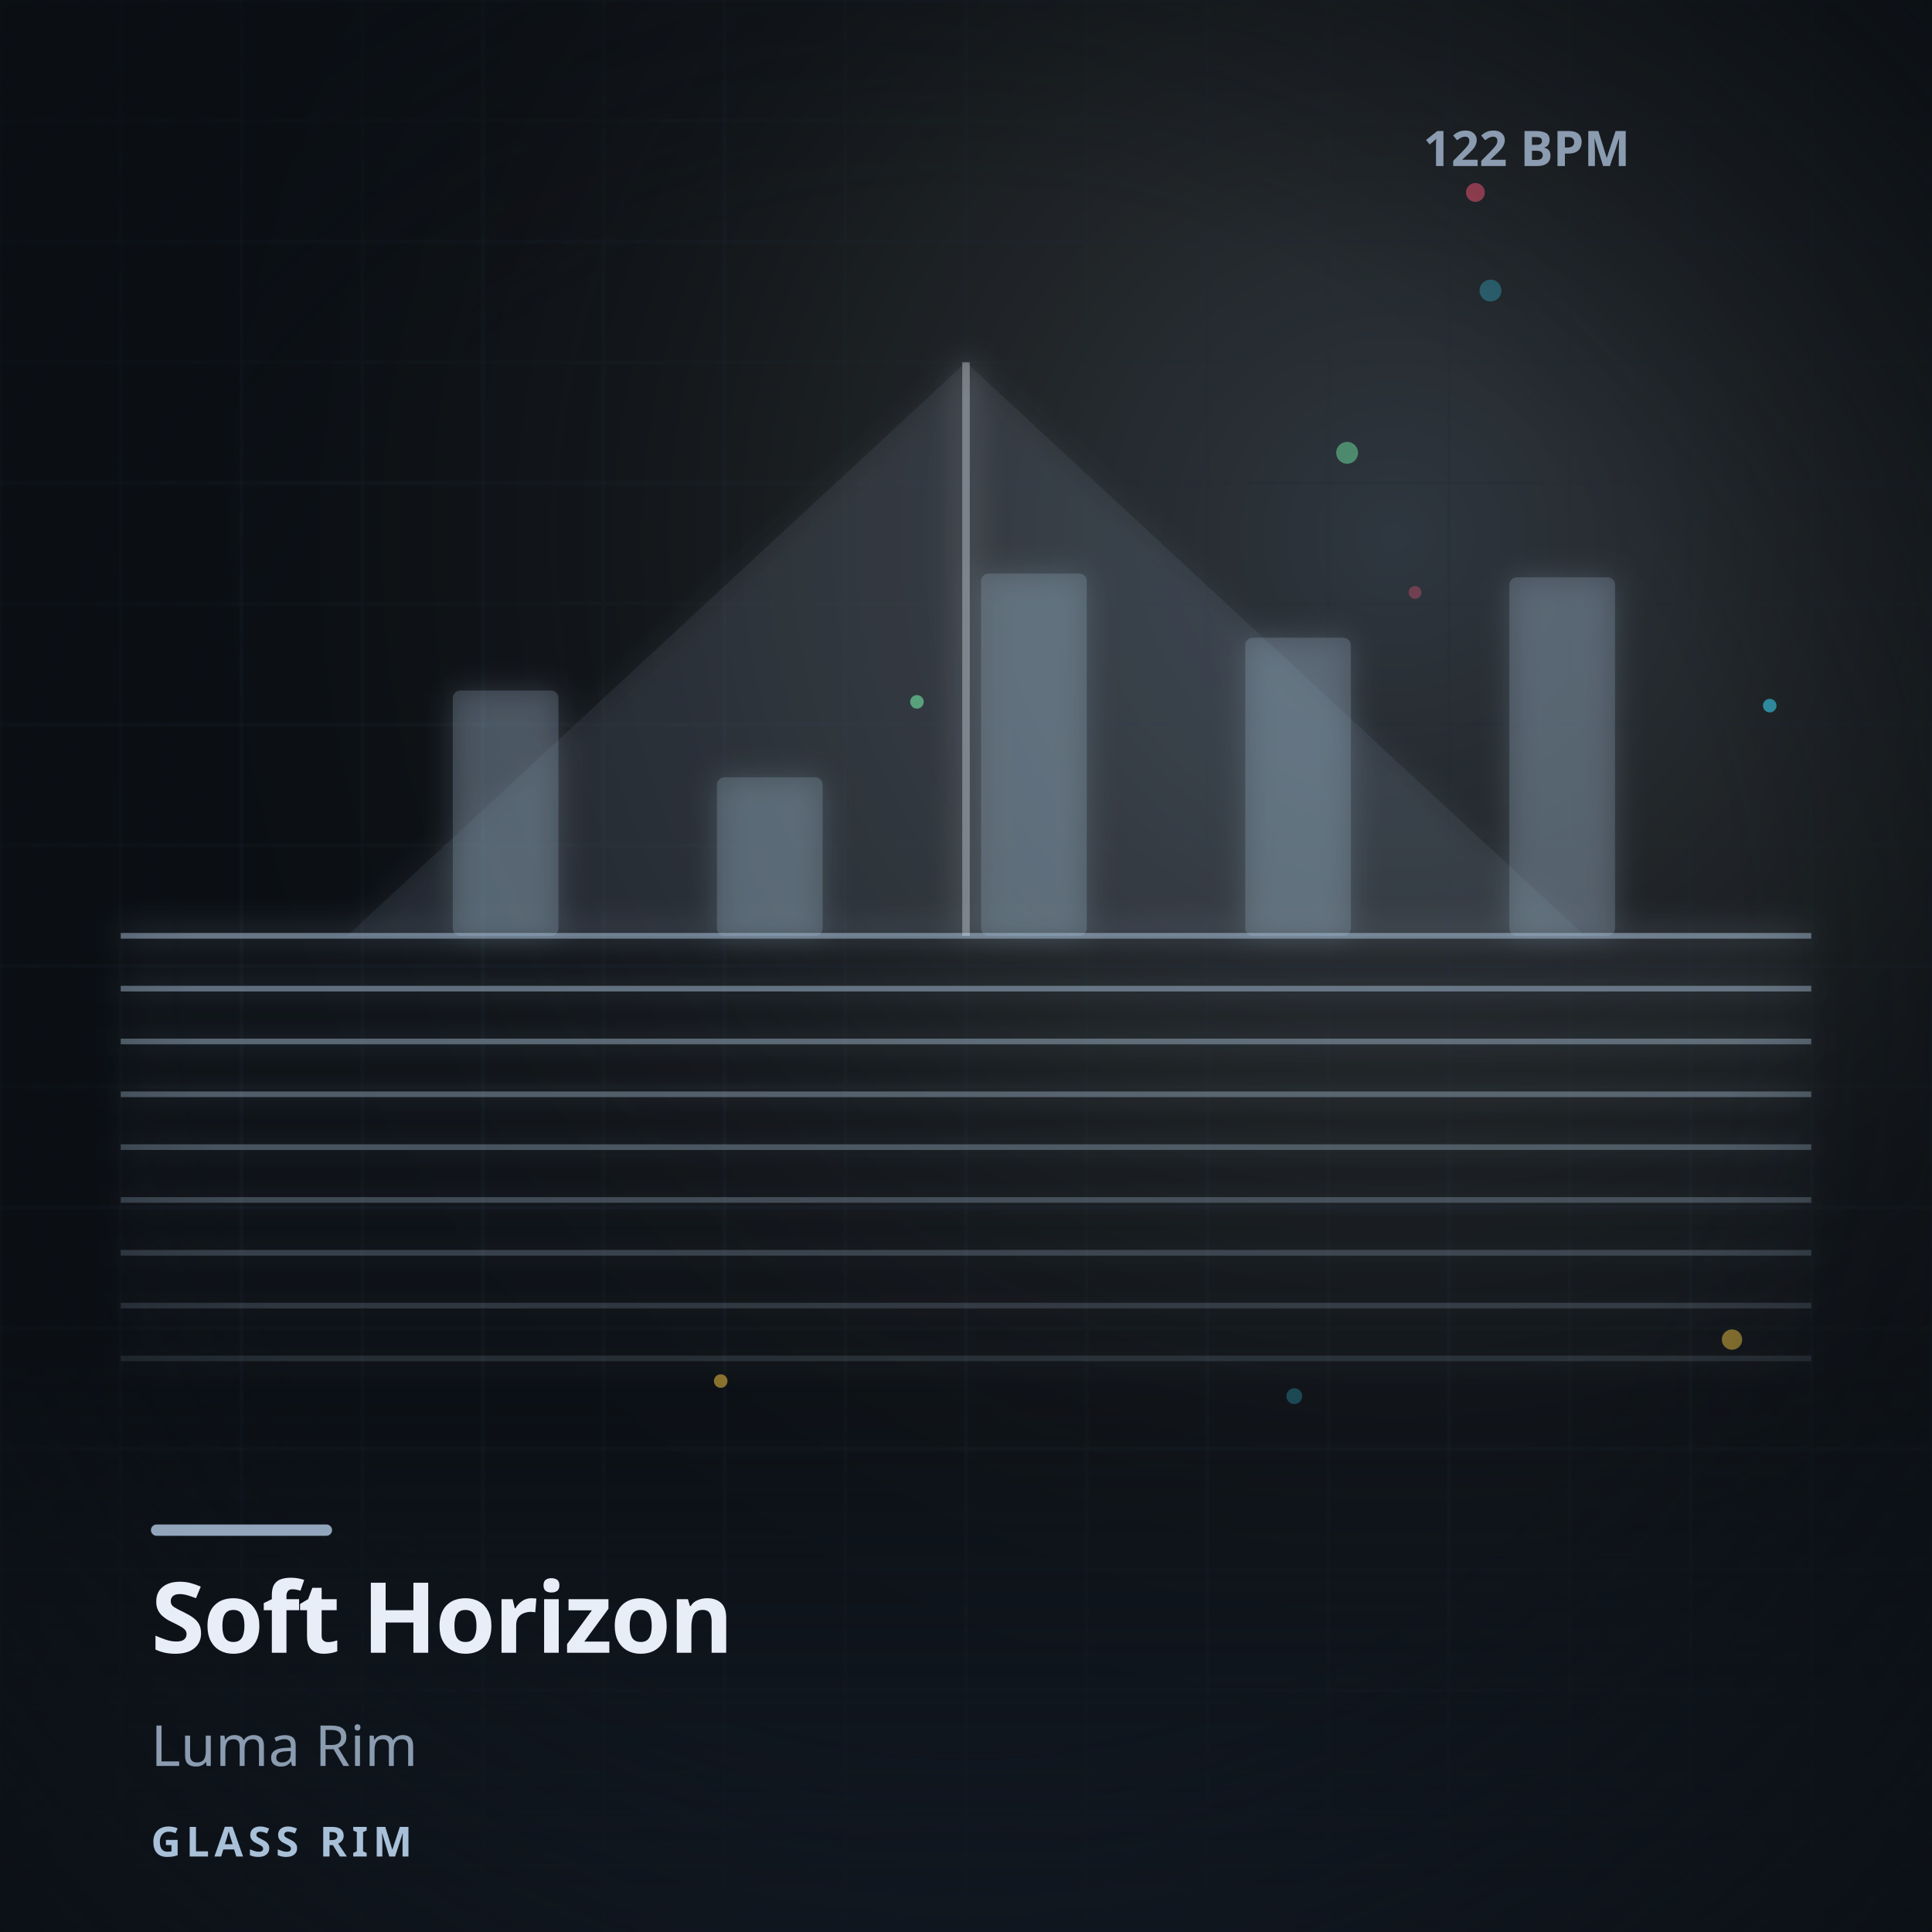
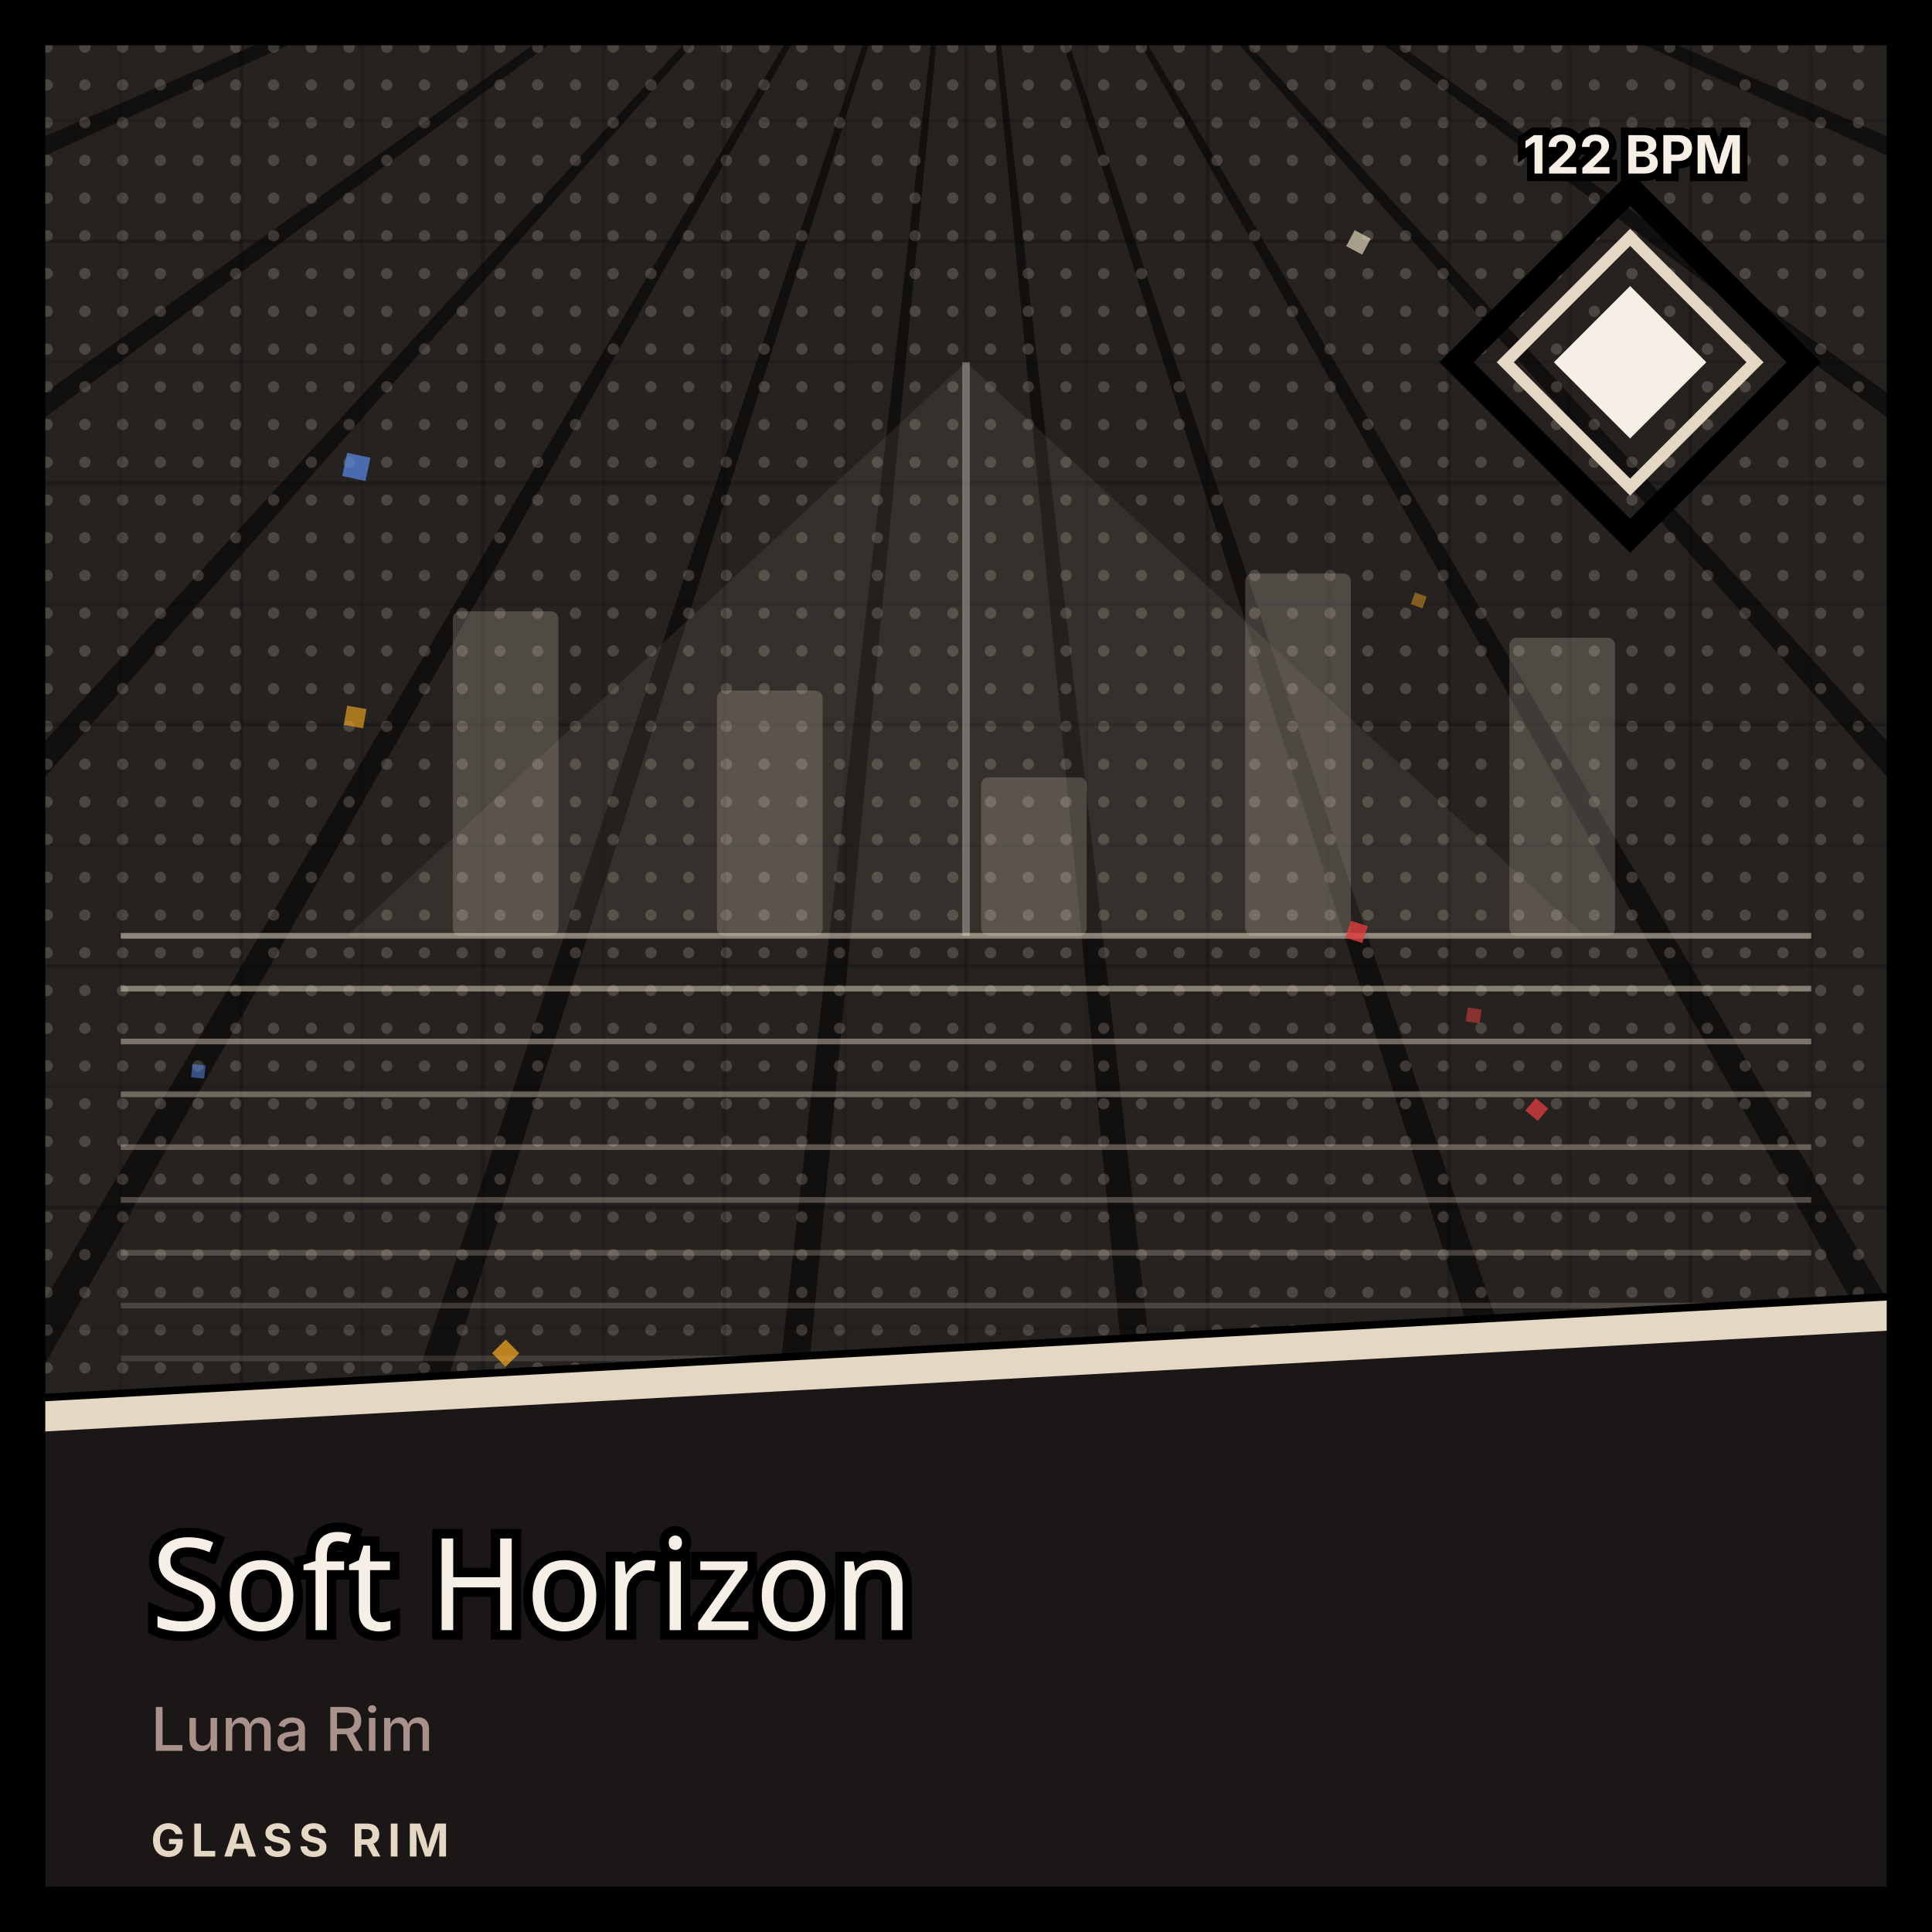
<svg xmlns="http://www.w3.org/2000/svg" width="512" height="512" viewBox="0 0 512 512">
  <defs>
-     <radialGradient id="bgGlow" cx="72%" cy="28%" r="65%">
-       <stop offset="0%" stop-color="#A8C0D8" stop-opacity="0.22" />
-       <stop offset="55%" stop-color="#c2c1a3" stop-opacity="0.06" />
-       <stop offset="100%" stop-color="#0B0F14" stop-opacity="0" />
-     </radialGradient>
-     <radialGradient id="vignette" cx="50%" cy="50%" r="72%">
-       <stop offset="55%" stop-color="#0B0F14" stop-opacity="0" />
-       <stop offset="100%" stop-color="#0B0F14" stop-opacity="0.92" />
-     </radialGradient>
-     <linearGradient id="titleFade" x1="0" y1="0" x2="0" y2="1">
-       <stop offset="0%" stop-color="#121A24" stop-opacity="0" />
-       <stop offset="100%" stop-color="#121A24" stop-opacity="0.94" />
-     </linearGradient>
-     <filter id="softGlow" x="-40%" y="-40%" width="180%" height="180%">
-       <feGaussianBlur stdDeviation="4" result="b" />
-       <feMerge>
-         <feMergeNode in="b" />
-         <feMergeNode in="SourceGraphic" />
-       </feMerge>
-     </filter>
+     <pattern id="halftone" width="10" height="10" patternUnits="userSpaceOnUse">
+       <circle cx="2.5" cy="2.5" r="1.5" fill="#E4D8C4" opacity="0.20" />
+     </pattern>
  </defs>
-   <rect width="512" height="512" fill="#0B0F14" />
-   <rect width="512" height="512" fill="url(#bgGlow)" />
+   <rect width="512" height="512" fill="#12100F" />
+   <rect width="512" height="512" fill="url(#halftone)" />
+   <g>
+     <polygon points="256.0,-70.0 1016.0,-63.4 1000.7,81.5" fill="#E4D8C4" opacity="0.09" />
+     <polygon points="256.0,-70.0 998.0,94.5 953.0,233.0" fill="#E4D8C4" opacity="0.09" />
+     <polygon points="256.0,-70.0 947.6,245.2 874.7,371.3" fill="#E4D8C4" opacity="0.09" />
+     <polygon points="256.0,-70.0 866.9,382.1 769.4,490.3" fill="#E4D8C4" opacity="0.09" />
+     <polygon points="256.0,-70.0 759.6,499.2 641.7,584.8" fill="#E4D8C4" opacity="0.09" />
+     <polygon points="256.0,-70.0 630.2,591.5 497.2,650.7" fill="#E4D8C4" opacity="0.09" />
+     <polygon points="256.0,-70.0 484.5,654.8 342.0,685.1" fill="#E4D8C4" opacity="0.09" />
+     <polygon points="256.0,-70.0 328.8,686.5 183.2,686.5" fill="#E4D8C4" opacity="0.09" />
+     <polygon points="256.0,-70.0 170.0,685.1 27.5,654.8" fill="#E4D8C4" opacity="0.09" />
+     <polygon points="256.0,-70.0 14.8,650.7 -118.2,591.5" fill="#E4D8C4" opacity="0.09" />
+     <polygon points="256.0,-70.0 -129.7,584.8 -247.6,499.2" fill="#E4D8C4" opacity="0.09" />
+     <polygon points="256.0,-70.0 -257.4,490.3 -354.9,382.1" fill="#E4D8C4" opacity="0.09" />
+     <polygon points="256.0,-70.0 -362.7,371.3 -435.6,245.2" fill="#E4D8C4" opacity="0.09" />
+     <polygon points="256.0,-70.0 -441.0,233.0 -486.0,94.5" fill="#E4D8C4" opacity="0.09" />
+     <polygon points="256.0,-70.0 -488.7,81.5 -504.0,-63.4" fill="#E4D8C4" opacity="0.09" />
+   </g>
  <g opacity="0.9">
-     <line x1="0" y1="0" x2="0" y2="512" stroke="#1E2A3A" stroke-opacity="0.20" stroke-width="1" />
-     <line x1="32" y1="0" x2="32" y2="512" stroke="#1E2A3A" stroke-opacity="0.12" stroke-width="1" />
-     <line x1="64" y1="0" x2="64" y2="512" stroke="#1E2A3A" stroke-opacity="0.20" stroke-width="1" />
-     <line x1="96" y1="0" x2="96" y2="512" stroke="#1E2A3A" stroke-opacity="0.12" stroke-width="1" />
-     <line x1="128" y1="0" x2="128" y2="512" stroke="#1E2A3A" stroke-opacity="0.20" stroke-width="1" />
-     <line x1="160" y1="0" x2="160" y2="512" stroke="#1E2A3A" stroke-opacity="0.12" stroke-width="1" />
-     <line x1="192" y1="0" x2="192" y2="512" stroke="#1E2A3A" stroke-opacity="0.20" stroke-width="1" />
-     <line x1="224" y1="0" x2="224" y2="512" stroke="#1E2A3A" stroke-opacity="0.12" stroke-width="1" />
-     <line x1="256" y1="0" x2="256" y2="512" stroke="#1E2A3A" stroke-opacity="0.20" stroke-width="1" />
-     <line x1="288" y1="0" x2="288" y2="512" stroke="#1E2A3A" stroke-opacity="0.12" stroke-width="1" />
-     <line x1="320" y1="0" x2="320" y2="512" stroke="#1E2A3A" stroke-opacity="0.20" stroke-width="1" />
-     <line x1="352" y1="0" x2="352" y2="512" stroke="#1E2A3A" stroke-opacity="0.12" stroke-width="1" />
-     <line x1="384" y1="0" x2="384" y2="512" stroke="#1E2A3A" stroke-opacity="0.20" stroke-width="1" />
-     <line x1="416" y1="0" x2="416" y2="512" stroke="#1E2A3A" stroke-opacity="0.12" stroke-width="1" />
-     <line x1="448" y1="0" x2="448" y2="512" stroke="#1E2A3A" stroke-opacity="0.20" stroke-width="1" />
-     <line x1="480" y1="0" x2="480" y2="512" stroke="#1E2A3A" stroke-opacity="0.12" stroke-width="1" />
-     <line x1="512" y1="0" x2="512" y2="512" stroke="#1E2A3A" stroke-opacity="0.20" stroke-width="1" />
-     <line x1="0" y1="0" x2="512" y2="0" stroke="#1E2A3A" stroke-opacity="0.20" stroke-width="1" />
-     <line x1="0" y1="32" x2="512" y2="32" stroke="#1E2A3A" stroke-opacity="0.12" stroke-width="1" />
-     <line x1="0" y1="64" x2="512" y2="64" stroke="#1E2A3A" stroke-opacity="0.20" stroke-width="1" />
-     <line x1="0" y1="96" x2="512" y2="96" stroke="#1E2A3A" stroke-opacity="0.12" stroke-width="1" />
-     <line x1="0" y1="128" x2="512" y2="128" stroke="#1E2A3A" stroke-opacity="0.20" stroke-width="1" />
-     <line x1="0" y1="160" x2="512" y2="160" stroke="#1E2A3A" stroke-opacity="0.12" stroke-width="1" />
-     <line x1="0" y1="192" x2="512" y2="192" stroke="#1E2A3A" stroke-opacity="0.20" stroke-width="1" />
-     <line x1="0" y1="224" x2="512" y2="224" stroke="#1E2A3A" stroke-opacity="0.12" stroke-width="1" />
-     <line x1="0" y1="256" x2="512" y2="256" stroke="#1E2A3A" stroke-opacity="0.20" stroke-width="1" />
-     <line x1="0" y1="288" x2="512" y2="288" stroke="#1E2A3A" stroke-opacity="0.12" stroke-width="1" />
-     <line x1="0" y1="320" x2="512" y2="320" stroke="#1E2A3A" stroke-opacity="0.20" stroke-width="1" />
-     <line x1="0" y1="352" x2="512" y2="352" stroke="#1E2A3A" stroke-opacity="0.12" stroke-width="1" />
-     <line x1="0" y1="384" x2="512" y2="384" stroke="#1E2A3A" stroke-opacity="0.20" stroke-width="1" />
-     <line x1="0" y1="416" x2="512" y2="416" stroke="#1E2A3A" stroke-opacity="0.12" stroke-width="1" />
-     <line x1="0" y1="448" x2="512" y2="448" stroke="#1E2A3A" stroke-opacity="0.20" stroke-width="1" />
-     <line x1="0" y1="480" x2="512" y2="480" stroke="#1E2A3A" stroke-opacity="0.12" stroke-width="1" />
-     <line x1="0" y1="512" x2="512" y2="512" stroke="#1E2A3A" stroke-opacity="0.20" stroke-width="1" />
-   </g>
-   <g filter="url(#softGlow)">
-     <line x1="32" y1="248" x2="480" y2="248" stroke="#A8C0D8" stroke-width="1.5" opacity="0.55" />
-     <line x1="32" y1="262" x2="480" y2="262" stroke="#A8C0D8" stroke-width="1.5" opacity="0.50" />
-     <line x1="32" y1="276" x2="480" y2="276" stroke="#A8C0D8" stroke-width="1.5" opacity="0.45" />
-     <line x1="32" y1="290" x2="480" y2="290" stroke="#A8C0D8" stroke-width="1.5" opacity="0.40" />
-     <line x1="32" y1="304" x2="480" y2="304" stroke="#A8C0D8" stroke-width="1.5" opacity="0.35" />
-     <line x1="32" y1="318" x2="480" y2="318" stroke="#A8C0D8" stroke-width="1.5" opacity="0.30" />
-     <line x1="32" y1="332" x2="480" y2="332" stroke="#A8C0D8" stroke-width="1.5" opacity="0.25" />
-     <line x1="32" y1="346" x2="480" y2="346" stroke="#A8C0D8" stroke-width="1.5" opacity="0.20" />
-     <line x1="32" y1="360" x2="480" y2="360" stroke="#A8C0D8" stroke-width="1.5" opacity="0.15" />
-     <polygon points="256,96 420,248 92,248" fill="#A8C0D8" opacity="0.08" />
-     <line x1="256" y1="96" x2="256" y2="248" stroke="#E8EEF7" stroke-width="2" opacity="0.35" />
-     <rect x="120" y="183" width="28" height="65" fill="#A8C0D8" opacity="0.22" rx="2" />
-     <rect x="190" y="206" width="28" height="42" fill="#A8C0D8" opacity="0.22" rx="2" />
-     <rect x="260" y="152" width="28" height="96" fill="#A8C0D8" opacity="0.22" rx="2" />
-     <rect x="330" y="169" width="28" height="79" fill="#A8C0D8" opacity="0.22" rx="2" />
-     <rect x="400" y="153" width="28" height="95" fill="#A8C0D8" opacity="0.22" rx="2" />
+     <line x1="0" y1="0" x2="0" y2="512" stroke="#000000" stroke-opacity="0.20" stroke-width="1" />
+     <line x1="32" y1="0" x2="32" y2="512" stroke="#000000" stroke-opacity="0.12" stroke-width="1" />
+     <line x1="64" y1="0" x2="64" y2="512" stroke="#000000" stroke-opacity="0.20" stroke-width="1" />
+     <line x1="96" y1="0" x2="96" y2="512" stroke="#000000" stroke-opacity="0.12" stroke-width="1" />
+     <line x1="128" y1="0" x2="128" y2="512" stroke="#000000" stroke-opacity="0.20" stroke-width="1" />
+     <line x1="160" y1="0" x2="160" y2="512" stroke="#000000" stroke-opacity="0.12" stroke-width="1" />
+     <line x1="192" y1="0" x2="192" y2="512" stroke="#000000" stroke-opacity="0.20" stroke-width="1" />
+     <line x1="224" y1="0" x2="224" y2="512" stroke="#000000" stroke-opacity="0.12" stroke-width="1" />
+     <line x1="256" y1="0" x2="256" y2="512" stroke="#000000" stroke-opacity="0.20" stroke-width="1" />
+     <line x1="288" y1="0" x2="288" y2="512" stroke="#000000" stroke-opacity="0.12" stroke-width="1" />
+     <line x1="320" y1="0" x2="320" y2="512" stroke="#000000" stroke-opacity="0.20" stroke-width="1" />
+     <line x1="352" y1="0" x2="352" y2="512" stroke="#000000" stroke-opacity="0.12" stroke-width="1" />
+     <line x1="384" y1="0" x2="384" y2="512" stroke="#000000" stroke-opacity="0.20" stroke-width="1" />
+     <line x1="416" y1="0" x2="416" y2="512" stroke="#000000" stroke-opacity="0.12" stroke-width="1" />
+     <line x1="448" y1="0" x2="448" y2="512" stroke="#000000" stroke-opacity="0.20" stroke-width="1" />
+     <line x1="480" y1="0" x2="480" y2="512" stroke="#000000" stroke-opacity="0.12" stroke-width="1" />
+     <line x1="512" y1="0" x2="512" y2="512" stroke="#000000" stroke-opacity="0.20" stroke-width="1" />
+     <line x1="0" y1="0" x2="512" y2="0" stroke="#000000" stroke-opacity="0.20" stroke-width="1" />
+     <line x1="0" y1="32" x2="512" y2="32" stroke="#000000" stroke-opacity="0.12" stroke-width="1" />
+     <line x1="0" y1="64" x2="512" y2="64" stroke="#000000" stroke-opacity="0.20" stroke-width="1" />
+     <line x1="0" y1="96" x2="512" y2="96" stroke="#000000" stroke-opacity="0.12" stroke-width="1" />
+     <line x1="0" y1="128" x2="512" y2="128" stroke="#000000" stroke-opacity="0.20" stroke-width="1" />
+     <line x1="0" y1="160" x2="512" y2="160" stroke="#000000" stroke-opacity="0.12" stroke-width="1" />
+     <line x1="0" y1="192" x2="512" y2="192" stroke="#000000" stroke-opacity="0.20" stroke-width="1" />
+     <line x1="0" y1="224" x2="512" y2="224" stroke="#000000" stroke-opacity="0.12" stroke-width="1" />
+     <line x1="0" y1="256" x2="512" y2="256" stroke="#000000" stroke-opacity="0.20" stroke-width="1" />
+     <line x1="0" y1="288" x2="512" y2="288" stroke="#000000" stroke-opacity="0.12" stroke-width="1" />
+     <line x1="0" y1="320" x2="512" y2="320" stroke="#000000" stroke-opacity="0.20" stroke-width="1" />
+     <line x1="0" y1="352" x2="512" y2="352" stroke="#000000" stroke-opacity="0.12" stroke-width="1" />
+     <line x1="0" y1="384" x2="512" y2="384" stroke="#000000" stroke-opacity="0.20" stroke-width="1" />
+     <line x1="0" y1="416" x2="512" y2="416" stroke="#000000" stroke-opacity="0.12" stroke-width="1" />
+     <line x1="0" y1="448" x2="512" y2="448" stroke="#000000" stroke-opacity="0.20" stroke-width="1" />
+     <line x1="0" y1="480" x2="512" y2="480" stroke="#000000" stroke-opacity="0.12" stroke-width="1" />
+     <line x1="0" y1="512" x2="512" y2="512" stroke="#000000" stroke-opacity="0.20" stroke-width="1" />
  </g>
  <g>
-     <circle cx="343.0" cy="370.0" r="2.1" fill="#3DDCFF" opacity="0.28" />
-     <circle cx="357.0" cy="120.0" r="2.9" fill="#7CFFB2" opacity="0.43" />
-     <circle cx="459.0" cy="355.0" r="2.7" fill="#F5C542" opacity="0.54" />
-     <circle cx="391.0" cy="51.0" r="2.5" fill="#FF5C7A" opacity="0.64" />
-     <circle cx="395.0" cy="77.0" r="2.9" fill="#3DDCFF" opacity="0.33" />
-     <circle cx="243.0" cy="186.0" r="1.8" fill="#7CFFB2" opacity="0.52" />
-     <circle cx="191.0" cy="366.0" r="1.8" fill="#F5C542" opacity="0.55" />
-     <circle cx="375.0" cy="157.0" r="1.7" fill="#FF5C7A" opacity="0.32" />
-     <circle cx="469.0" cy="187.0" r="1.8" fill="#3DDCFF" opacity="0.62" />
+     <line x1="32" y1="248" x2="480" y2="248" stroke="#E4D8C4" stroke-width="1.5" opacity="0.55" />
+     <line x1="32" y1="262" x2="480" y2="262" stroke="#E4D8C4" stroke-width="1.5" opacity="0.50" />
+     <line x1="32" y1="276" x2="480" y2="276" stroke="#E4D8C4" stroke-width="1.5" opacity="0.45" />
+     <line x1="32" y1="290" x2="480" y2="290" stroke="#E4D8C4" stroke-width="1.5" opacity="0.40" />
+     <line x1="32" y1="304" x2="480" y2="304" stroke="#E4D8C4" stroke-width="1.5" opacity="0.35" />
+     <line x1="32" y1="318" x2="480" y2="318" stroke="#E4D8C4" stroke-width="1.5" opacity="0.30" />
+     <line x1="32" y1="332" x2="480" y2="332" stroke="#E4D8C4" stroke-width="1.5" opacity="0.25" />
+     <line x1="32" y1="346" x2="480" y2="346" stroke="#E4D8C4" stroke-width="1.5" opacity="0.20" />
+     <line x1="32" y1="360" x2="480" y2="360" stroke="#E4D8C4" stroke-width="1.5" opacity="0.15" />
+     <polygon points="256,96 420,248 92,248" fill="#E4D8C4" opacity="0.08" />
+     <line x1="256" y1="96" x2="256" y2="248" stroke="#F5EFE6" stroke-width="2" opacity="0.35" />
+     <rect x="120" y="162" width="28" height="86" fill="#E4D8C4" opacity="0.22" rx="2" />
+     <rect x="190" y="183" width="28" height="65" fill="#E4D8C4" opacity="0.22" rx="2" />
+     <rect x="260" y="206" width="28" height="42" fill="#E4D8C4" opacity="0.22" rx="2" />
+     <rect x="330" y="152" width="28" height="96" fill="#E4D8C4" opacity="0.22" rx="2" />
+     <rect x="400" y="169" width="28" height="79" fill="#E4D8C4" opacity="0.22" rx="2" />
  </g>
-   <rect x="0" y="360" width="512" height="152" fill="url(#titleFade)" />
-   <rect width="512" height="512" fill="url(#vignette)" />
-   <text x="40" y="438" fill="#E8EEF7" font-family="Sora, IBM Plex Sans, system-ui, sans-serif" font-size="26" font-weight="700" letter-spacing="-0.02em">Soft Horizon</text>
-   <text x="40" y="468" fill="#8B9BB0" font-family="IBM Plex Sans, system-ui, sans-serif" font-size="15" font-weight="500">Luma Rim</text>
-   <text x="40" y="492" fill="#A8C0D8" font-family="IBM Plex Sans, system-ui, sans-serif" font-size="11" font-weight="600" letter-spacing="0.12em">GLASS RIM</text>
-   <text x="432" y="44" text-anchor="end" fill="#8B9BB0" font-family="IBM Plex Sans, system-ui, sans-serif" font-size="13" font-weight="600">122 BPM</text>
-   <rect x="40" y="404" width="48" height="3" fill="#A8C0D8" opacity="0.85" rx="1.5" />
+   <g>
+     <rect x="358.0" y="244.0" width="4.7" height="4.7" fill="#E23D3D" opacity="0.80" transform="rotate(18 358.0 244.0)" />
+     <rect x="359.0" y="61.0" width="4.8" height="4.8" fill="#F2E4C9" opacity="0.64" transform="rotate(28 359.0 61.0)" />
+     <rect x="134.0" y="355.0" width="5.1" height="5.1" fill="#FFB020" opacity="0.68" transform="rotate(45 134.0 355.0)" />
+     <rect x="51.0" y="282.0" width="3.5" height="3.5" fill="#5B8DEF" opacity="0.51" transform="rotate(6 51.0 282.0)" />
+     <rect x="389.0" y="267.0" width="3.7" height="3.7" fill="#E23D3D" opacity="0.54" transform="rotate(9 389.0 267.0)" />
+     <rect x="373.0" y="373.0" width="6.5" height="6.5" fill="#F2E4C9" opacity="0.65" transform="rotate(38 373.0 373.0)" />
+     <rect x="375.0" y="157.0" width="3.3" height="3.3" fill="#FFB020" opacity="0.43" transform="rotate(20 375.0 157.0)" />
+     <rect x="92.0" y="120.0" width="6.3" height="6.3" fill="#5B8DEF" opacity="0.68" transform="rotate(12 92.0 120.0)" />
+     <rect x="407.0" y="291.0" width="4.3" height="4.3" fill="#E23D3D" opacity="0.76" transform="rotate(40 407.0 291.0)" />
+     <rect x="100.0" y="375.0" width="3.5" height="3.5" fill="#F2E4C9" opacity="0.63" transform="rotate(5 100.0 375.0)" />
+     <rect x="92.0" y="187.0" width="5.2" height="5.2" fill="#FFB020" opacity="0.60" transform="rotate(10 92.0 187.0)" />
+   </g>
+   <g>
+     <polygon points="432.0,50.0 478.0,96.0 432.0,142.0 386.0,96.0" fill="none" stroke="#000000" stroke-width="6.4" />
+     <polygon points="432.0,62.9 465.1,96.0 432.0,129.1 398.9,96.0" fill="none" stroke="#E4D8C4" stroke-width="3.2" />
+     <polygon points="432.0,75.8 452.2,96.0 432.0,116.2 411.8,96.0" fill="#F5EFE6" />
+   </g>
+   <polygon points="0,372 512,344 512,512 0,512" fill="#1C1717" stroke="#000000" stroke-width="4" />
+   <polygon points="0,372 512,344 512,352 0,380" fill="#E4D8C4" />
+   <text x="40" y="432" fill="#F5EFE6" font-family="Anton, Impact, Haettenschweiler, 'Arial Narrow', sans-serif" font-size="34" letter-spacing="0.01em" paint-order="stroke" stroke="#000000" stroke-width="5">Soft Horizon</text>
+   <text x="40" y="464" fill="#A8928B" font-family="IBM Plex Sans, system-ui, -apple-system, sans-serif" font-size="16" font-weight="500">Luma Rim</text>
+   <text x="40" y="492" fill="#E4D8C4" font-family="IBM Plex Sans, system-ui, -apple-system, sans-serif" font-size="12" font-weight="700" letter-spacing="0.14em">GLASS RIM</text>
+   <text x="462" y="46" text-anchor="end" fill="#F5EFE6" font-family="IBM Plex Sans, system-ui, -apple-system, sans-serif" font-size="14" font-weight="700" paint-order="stroke" stroke="#000000" stroke-width="4">122 BPM</text>
+   <rect x="6" y="6" width="500" height="500" fill="none" stroke="#000000" stroke-width="12" />
</svg>
